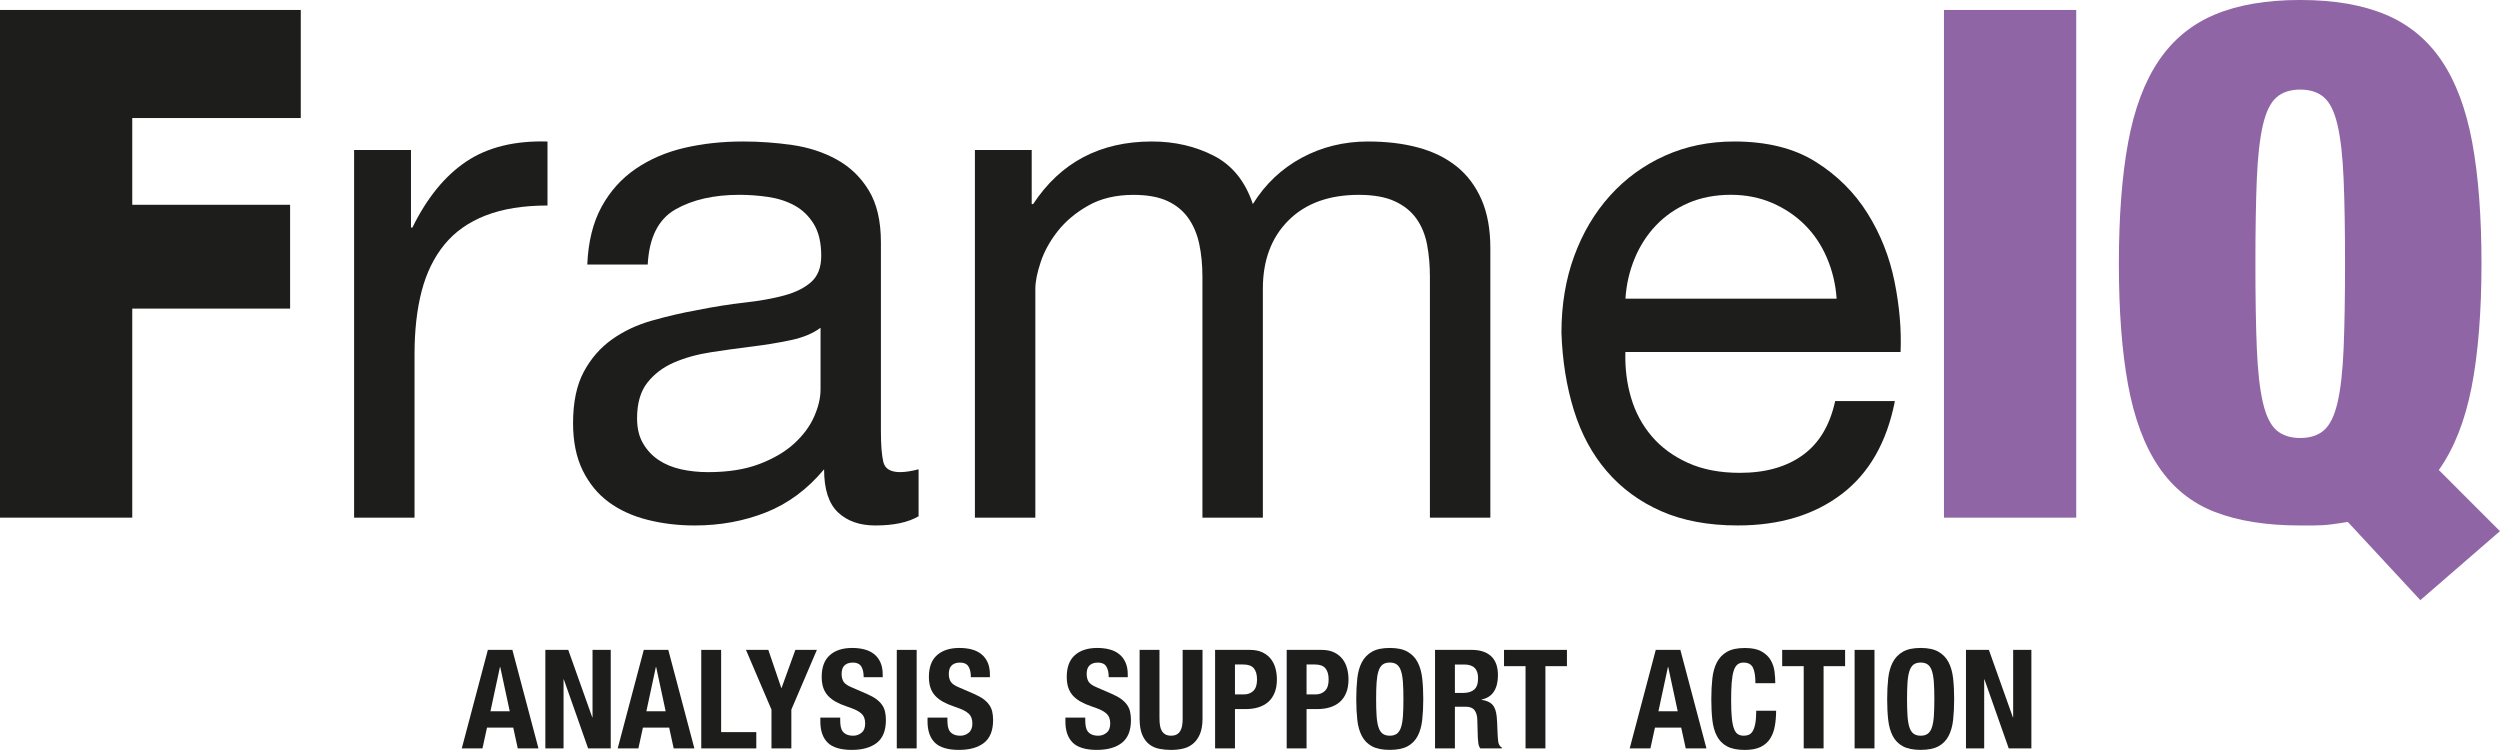
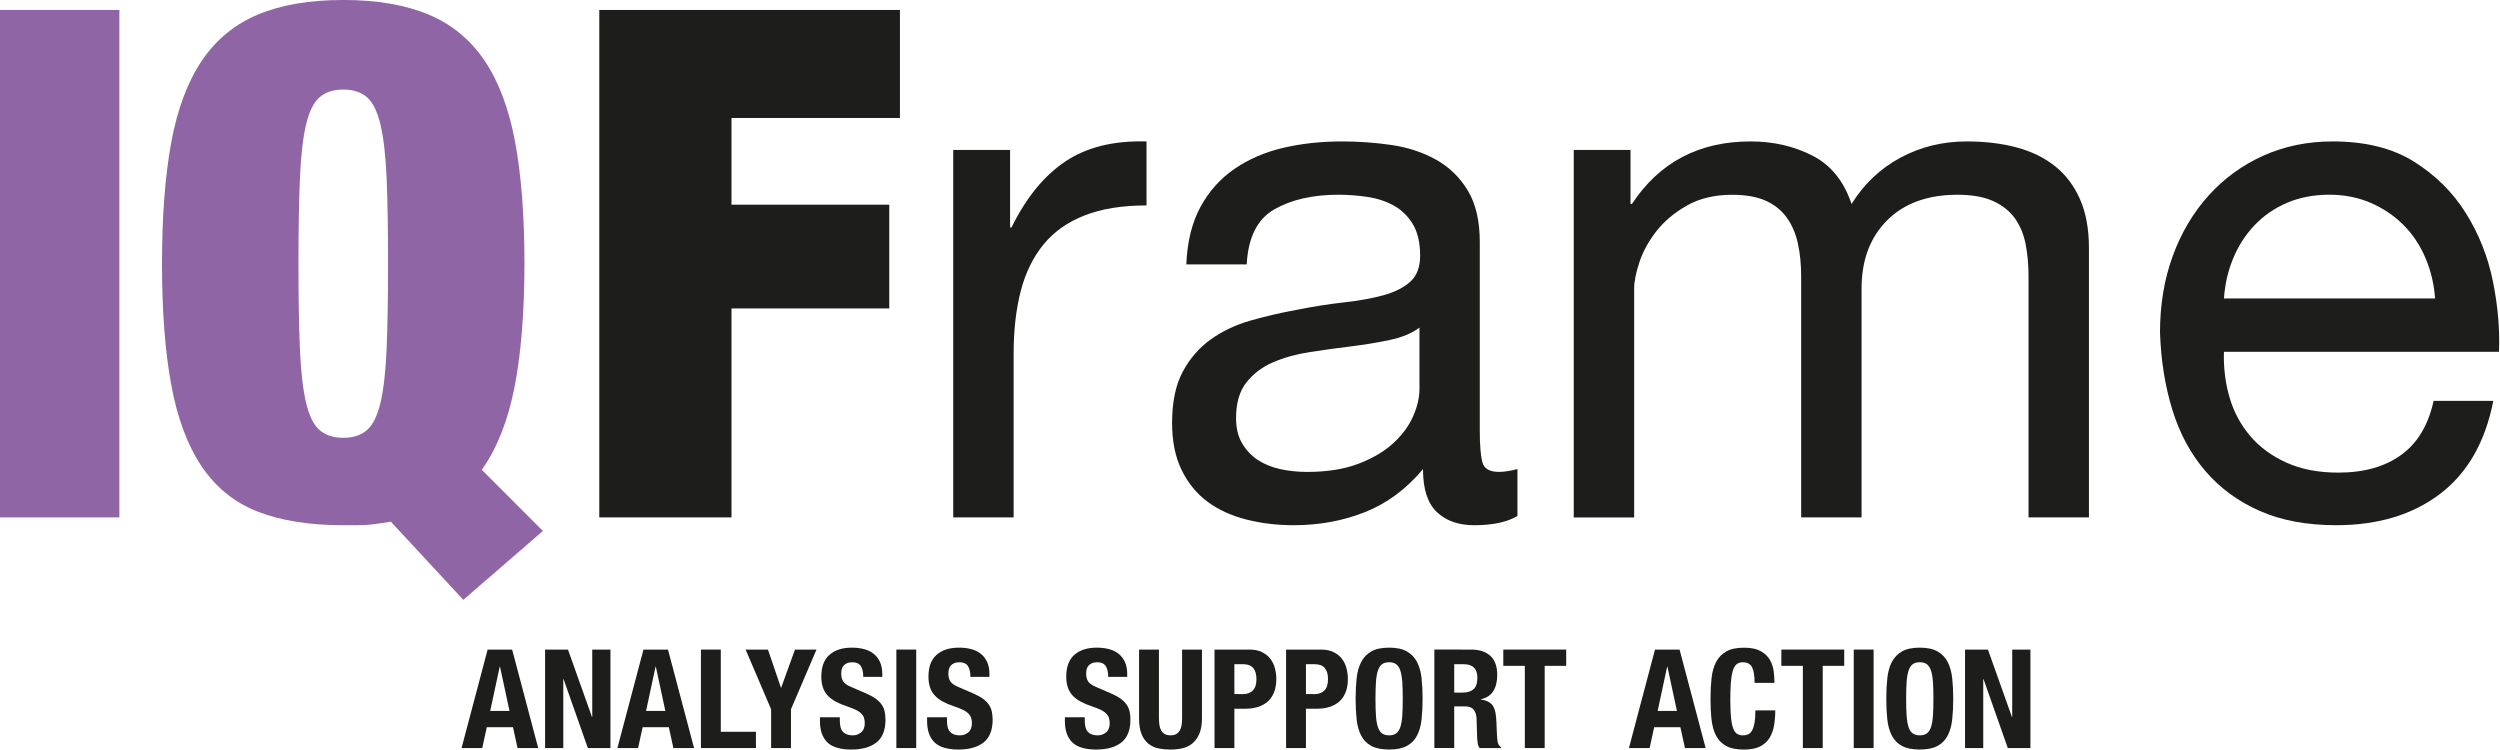
- <svg xmlns="http://www.w3.org/2000/svg" id="Livello_1" viewBox="0 0 996.53 298.93">
-   <defs>
-     <style>
-       .cls-1 {
-         fill: #1d1d1b;
-       }
- 
-       .cls-2 {
-         fill: #9065a5;
-       }
-     </style>
-   </defs>
+ <svg xmlns="http://www.w3.org/2000/svg" version="1.2" viewBox="0 0 997 299" width="997" height="299">
+   <style>
+ 		.s0 { fill: #1d1d1b } 
+ 		.s1 { fill: #9065a5 } 
+ 	</style>
  <g>
-     <path class="cls-1" d="M204.24,259.05l10.4,39.27h-8.25l-1.81-8.3h-10.45l-1.81,8.3h-8.25l10.4-39.27h9.79ZM203.19,283.52l-3.79-17.66h-.11l-3.79,17.66h7.7Z" />
-     <path class="cls-1" d="M236.08,285.94h.11v-26.89h7.26v39.27h-9.02l-9.68-27.5h-.11v27.5h-7.26v-39.27h9.13l9.57,26.89Z" />
-     <path class="cls-1" d="M266.39,259.05l10.4,39.27h-8.25l-1.81-8.3h-10.45l-1.81,8.3h-8.25l10.4-39.27h9.79ZM265.34,283.52l-3.79-17.66h-.11l-3.79,17.66h7.7Z" />
-     <path class="cls-1" d="M279.53,259.05h7.92v32.78h14.02v6.49h-21.94v-39.27Z" />
-     <path class="cls-1" d="M311.43,274.23h.11l5.5-15.18h8.58l-10.18,23.81v15.46h-7.92v-15.46l-10.17-23.81h8.91l5.17,15.18Z" />
-     <path class="cls-1" d="M334.92,287.21c0,.92.07,1.75.22,2.5.15.75.42,1.38.82,1.9.4.51.94.92,1.62,1.21.68.29,1.53.44,2.56.44,1.21,0,2.3-.39,3.27-1.18.97-.79,1.46-2.01,1.46-3.66,0-.88-.12-1.64-.36-2.28-.24-.64-.63-1.22-1.18-1.73-.55-.51-1.27-.98-2.17-1.4-.9-.42-2.01-.85-3.33-1.29-1.76-.59-3.28-1.23-4.56-1.93-1.28-.7-2.36-1.51-3.22-2.45-.86-.93-1.49-2.02-1.9-3.25-.4-1.23-.61-2.65-.61-4.26,0-3.89,1.08-6.78,3.25-8.69,2.16-1.91,5.13-2.86,8.91-2.86,1.76,0,3.38.19,4.87.58,1.48.38,2.77,1.01,3.85,1.87,1.08.86,1.93,1.96,2.53,3.3.6,1.34.91,2.94.91,4.81v1.1h-7.59c0-1.87-.33-3.31-.99-4.32-.66-1.01-1.76-1.51-3.3-1.51-.88,0-1.61.13-2.2.38-.59.26-1.05.6-1.4,1.02-.35.42-.59.91-.71,1.46-.13.55-.19,1.12-.19,1.71,0,1.21.26,2.23.77,3.05.51.82,1.61,1.59,3.3,2.28l6.1,2.64c1.5.66,2.73,1.35,3.69,2.06.95.71,1.71,1.49,2.28,2.31.57.82.96,1.73,1.18,2.72.22.99.33,2.09.33,3.3,0,4.14-1.2,7.16-3.6,9.05-2.4,1.89-5.75,2.83-10.04,2.83s-7.67-.97-9.6-2.92c-1.93-1.94-2.89-4.73-2.89-8.36v-1.59h7.92v1.16Z" />
-     <path class="cls-1" d="M357.47,259.05h7.92v39.27h-7.92v-39.27Z" />
-     <path class="cls-1" d="M377.65,287.21c0,.92.07,1.75.22,2.5.15.75.42,1.38.82,1.9.4.51.94.92,1.62,1.21.68.29,1.53.44,2.56.44,1.21,0,2.3-.39,3.27-1.18.97-.79,1.46-2.01,1.46-3.66,0-.88-.12-1.64-.36-2.28-.24-.64-.63-1.22-1.18-1.73-.55-.51-1.27-.98-2.17-1.4-.9-.42-2.01-.85-3.33-1.29-1.76-.59-3.28-1.23-4.56-1.93-1.28-.7-2.36-1.51-3.22-2.45-.86-.93-1.49-2.02-1.9-3.25-.4-1.23-.61-2.65-.61-4.26,0-3.89,1.08-6.78,3.25-8.69,2.16-1.91,5.13-2.86,8.91-2.86,1.76,0,3.38.19,4.87.58,1.48.38,2.77,1.01,3.85,1.87,1.08.86,1.93,1.96,2.53,3.3.6,1.34.91,2.94.91,4.81v1.1h-7.59c0-1.87-.33-3.31-.99-4.32-.66-1.01-1.76-1.51-3.3-1.51-.88,0-1.61.13-2.2.38-.59.26-1.05.6-1.4,1.02-.35.42-.59.91-.71,1.46-.13.55-.19,1.12-.19,1.71,0,1.21.26,2.23.77,3.05.51.82,1.61,1.59,3.3,2.28l6.1,2.64c1.5.66,2.73,1.35,3.69,2.06.95.71,1.71,1.49,2.28,2.31.57.82.96,1.73,1.18,2.72.22.99.33,2.09.33,3.3,0,4.14-1.2,7.16-3.6,9.05-2.4,1.89-5.75,2.83-10.04,2.83s-7.67-.97-9.6-2.92c-1.93-1.94-2.89-4.73-2.89-8.36v-1.59h7.92v1.16Z" />
-     <path class="cls-1" d="M432.6,287.21c0,.92.07,1.75.22,2.5.15.75.42,1.38.82,1.9.4.51.94.92,1.62,1.21.68.29,1.53.44,2.56.44,1.21,0,2.3-.39,3.27-1.18.97-.79,1.46-2.01,1.46-3.66,0-.88-.12-1.64-.36-2.28-.24-.64-.63-1.22-1.18-1.73-.55-.51-1.27-.98-2.17-1.4-.9-.42-2.01-.85-3.33-1.29-1.76-.59-3.28-1.23-4.56-1.93-1.28-.7-2.36-1.51-3.22-2.45-.86-.93-1.49-2.02-1.9-3.25-.4-1.23-.61-2.65-.61-4.26,0-3.89,1.08-6.78,3.25-8.69,2.16-1.91,5.13-2.86,8.91-2.86,1.76,0,3.38.19,4.87.58,1.48.38,2.77,1.01,3.85,1.87,1.08.86,1.93,1.96,2.53,3.3.6,1.34.91,2.94.91,4.81v1.1h-7.59c0-1.87-.33-3.31-.99-4.32-.66-1.01-1.76-1.51-3.3-1.51-.88,0-1.61.13-2.2.38-.59.26-1.05.6-1.4,1.02-.35.42-.59.91-.71,1.46-.13.55-.19,1.12-.19,1.71,0,1.21.26,2.23.77,3.05.51.82,1.61,1.59,3.3,2.28l6.1,2.64c1.5.66,2.73,1.35,3.69,2.06.95.71,1.71,1.49,2.28,2.31.57.82.96,1.73,1.18,2.72.22.99.33,2.09.33,3.3,0,4.14-1.2,7.16-3.6,9.05-2.4,1.89-5.75,2.83-10.04,2.83s-7.67-.97-9.6-2.92c-1.93-1.94-2.89-4.73-2.89-8.36v-1.59h7.92v1.16Z" />
-     <path class="cls-1" d="M462.19,286.44c0,.99.06,1.9.19,2.72.13.83.37,1.54.71,2.14.35.61.83,1.08,1.43,1.43s1.37.52,2.28.52,1.72-.17,2.31-.52c.59-.35,1.05-.83,1.4-1.43.35-.6.59-1.32.72-2.14.13-.83.19-1.73.19-2.72v-27.39h7.92v27.39c0,2.49-.35,4.56-1.04,6.19-.7,1.63-1.63,2.92-2.81,3.88-1.17.95-2.51,1.59-4.01,1.92-1.5.33-3.06.5-4.68.5s-3.17-.15-4.67-.44c-1.5-.29-2.84-.89-4.02-1.79-1.17-.9-2.11-2.17-2.81-3.82-.7-1.65-1.04-3.8-1.04-6.44v-27.39h7.92v27.39Z" />
-     <path class="cls-1" d="M498.21,259.05c2.02,0,3.71.34,5.09,1.02s2.48,1.57,3.33,2.67c.84,1.1,1.45,2.36,1.81,3.77.37,1.41.55,2.85.55,4.32,0,2.02-.3,3.78-.91,5.28-.6,1.5-1.45,2.73-2.53,3.68-1.08.95-2.39,1.67-3.93,2.15s-3.25.71-5.12.71h-4.23v15.67h-7.92v-39.27h13.86ZM495.79,276.81c1.58,0,2.85-.48,3.82-1.43.97-.95,1.46-2.44,1.46-4.46s-.42-3.48-1.27-4.51c-.84-1.03-2.25-1.54-4.23-1.54h-3.3v11.93h3.52Z" />
-     <path class="cls-1" d="M526.75,259.05c2.02,0,3.71.34,5.09,1.02s2.48,1.57,3.33,2.67c.84,1.1,1.45,2.36,1.81,3.77.37,1.41.55,2.85.55,4.32,0,2.02-.3,3.78-.91,5.28-.6,1.5-1.45,2.73-2.53,3.68-1.08.95-2.39,1.67-3.93,2.15s-3.25.71-5.12.71h-4.23v15.67h-7.92v-39.27h13.86ZM524.33,276.81c1.58,0,2.85-.48,3.82-1.43.97-.95,1.46-2.44,1.46-4.46s-.42-3.48-1.27-4.51c-.84-1.03-2.25-1.54-4.23-1.54h-3.3v11.93h3.52Z" />
-     <path class="cls-1" d="M541.03,270.46c.27-2.51.88-4.67,1.81-6.46.93-1.8,2.28-3.2,4.04-4.21,1.76-1.01,4.12-1.51,7.1-1.51s5.33.5,7.09,1.51c1.76,1.01,3.11,2.41,4.04,4.21.93,1.8,1.54,3.95,1.81,6.46.28,2.51.41,5.25.41,8.22s-.14,5.76-.41,8.25c-.27,2.49-.88,4.64-1.81,6.43-.94,1.8-2.28,3.17-4.04,4.12-1.76.95-4.12,1.43-7.09,1.43s-5.33-.48-7.1-1.43c-1.76-.95-3.11-2.33-4.04-4.12-.94-1.8-1.54-3.94-1.81-6.43-.27-2.49-.41-5.24-.41-8.25s.14-5.71.41-8.22ZM548.73,285.42c.13,1.85.38,3.36.77,4.51.38,1.16.93,2,1.65,2.53.71.53,1.66.8,2.83.8s2.12-.27,2.83-.8c.71-.53,1.27-1.38,1.65-2.53.38-1.15.64-2.66.77-4.51.13-1.85.19-4.1.19-6.74s-.06-4.88-.19-6.71c-.13-1.83-.39-3.34-.77-4.51-.38-1.17-.94-2.03-1.65-2.56-.71-.53-1.66-.8-2.83-.8s-2.12.27-2.83.8c-.71.53-1.26,1.38-1.65,2.56-.39,1.17-.64,2.68-.77,4.51-.13,1.83-.19,4.07-.19,6.71s.06,4.89.19,6.74Z" />
-     <path class="cls-1" d="M586.65,259.05c3.3,0,5.87.83,7.7,2.5,1.83,1.67,2.75,4.21,2.75,7.62,0,2.64-.53,4.79-1.59,6.46-1.06,1.67-2.71,2.74-4.95,3.22v.11c1.98.29,3.43.93,4.34,1.92.92.99,1.49,2.58,1.71,4.79.07.73.13,1.53.17,2.39.04.86.07,1.82.11,2.89.07,2.09.18,3.69.33,4.79.22,1.1.7,1.85,1.43,2.25v.33h-8.58c-.4-.55-.66-1.18-.77-1.9-.11-.71-.18-1.46-.22-2.23l-.22-7.54c-.07-1.54-.46-2.75-1.16-3.63s-1.87-1.32-3.52-1.32h-4.24v16.61h-7.92v-39.27h14.63ZM583.24,276.21c1.91,0,3.37-.45,4.4-1.35,1.03-.9,1.54-2.41,1.54-4.54,0-3.63-1.83-5.44-5.5-5.44h-3.74v11.33h3.3Z" />
-     <path class="cls-1" d="M624.6,265.54h-8.58v32.78h-7.92v-32.78h-8.58v-6.49h25.08v6.49Z" />
-     <path class="cls-1" d="M669.81,259.05l10.4,39.27h-8.25l-1.82-8.3h-10.45l-1.82,8.3h-8.25l10.39-39.27h9.79ZM668.76,283.52l-3.79-17.66h-.11l-3.79,17.66h7.7Z" />
-     <path class="cls-1" d="M698.71,266.06c-.68-1.3-1.92-1.95-3.71-1.95-.99,0-1.81.27-2.45.8-.64.53-1.15,1.39-1.51,2.58-.37,1.19-.62,2.75-.77,4.67-.15,1.92-.22,4.28-.22,7.07,0,2.97.1,5.37.3,7.21.2,1.83.51,3.25.93,4.26.42,1.01.95,1.69,1.6,2.04.64.35,1.38.52,2.23.52.7,0,1.35-.12,1.95-.36.61-.24,1.13-.71,1.57-1.43.44-.71.79-1.72,1.04-3.02s.39-3.02.39-5.14h7.92c0,2.13-.17,4.14-.5,6.05-.33,1.91-.94,3.58-1.84,5-.9,1.43-2.16,2.55-3.79,3.36-1.63.81-3.75,1.21-6.35,1.21-2.97,0-5.33-.48-7.09-1.43-1.76-.95-3.11-2.33-4.04-4.12-.93-1.8-1.54-3.94-1.81-6.43-.28-2.49-.41-5.24-.41-8.25s.14-5.71.41-8.22c.27-2.51.88-4.67,1.81-6.46.94-1.8,2.28-3.2,4.04-4.21,1.76-1.01,4.12-1.51,7.09-1.51s5.05.46,6.68,1.38c1.63.92,2.85,2.08,3.66,3.49s1.31,2.93,1.51,4.56c.2,1.63.3,3.16.3,4.59h-7.92c0-2.86-.34-4.94-1.02-6.24Z" />
-     <path class="cls-1" d="M735.48,265.54h-8.58v32.78h-7.92v-32.78h-8.58v-6.49h25.08v6.49Z" />
-     <path class="cls-1" d="M739.27,259.05h7.92v39.27h-7.92v-39.27Z" />
-     <path class="cls-1" d="M752.66,270.46c.27-2.51.88-4.67,1.81-6.46.94-1.8,2.28-3.2,4.04-4.21,1.76-1.01,4.12-1.51,7.09-1.51s5.33.5,7.09,1.51c1.76,1.01,3.11,2.41,4.04,4.21.93,1.8,1.54,3.95,1.81,6.46.28,2.51.41,5.25.41,8.22s-.14,5.76-.41,8.25c-.27,2.49-.88,4.64-1.81,6.43-.94,1.8-2.28,3.17-4.04,4.12-1.76.95-4.12,1.43-7.09,1.43s-5.33-.48-7.09-1.43c-1.76-.95-3.11-2.33-4.04-4.12-.93-1.8-1.54-3.94-1.81-6.43-.28-2.49-.41-5.24-.41-8.25s.14-5.71.41-8.22ZM760.36,285.42c.13,1.85.39,3.36.77,4.51.38,1.16.93,2,1.65,2.53.72.53,1.66.8,2.83.8s2.12-.27,2.83-.8c.72-.53,1.27-1.38,1.65-2.53.38-1.15.64-2.66.77-4.51.13-1.85.19-4.1.19-6.74s-.06-4.88-.19-6.71c-.13-1.83-.39-3.34-.77-4.51-.38-1.17-.93-2.03-1.65-2.56-.71-.53-1.66-.8-2.83-.8s-2.12.27-2.83.8c-.71.53-1.26,1.38-1.65,2.56-.38,1.17-.64,2.68-.77,4.51-.13,1.83-.19,4.07-.19,6.71s.06,4.89.19,6.74Z" />
-     <path class="cls-1" d="M802.36,285.94h.11v-26.89h7.26v39.27h-9.02l-9.68-27.5h-.11v27.5h-7.26v-39.27h9.13l9.57,26.89Z" />
+     <path class="s0" d="m204.24 259.05l10.4 39.27h-8.25l-1.81-8.3h-10.45l-1.81 8.3h-8.25l10.4-39.27h9.79zm-1.05 24.47l-3.79-17.66h-0.11l-3.79 17.66c0 0 7.7 0 7.69 0z" />
+     <path class="s0" d="m236.08 285.94h0.11v-26.89h7.26v39.27h-9.02l-9.68-27.5h-0.11v27.5h-7.26v-39.27h9.13z" />
+     <path class="s0" d="m266.39 259.05l10.4 39.27h-8.25l-1.81-8.3h-10.45l-1.81 8.3h-8.25l10.4-39.27h9.79zm-1.05 24.47l-3.79-17.66h-0.11l-3.79 17.66c0 0 7.7 0 7.69 0z" />
+     <path class="s0" d="m279.53 259.05h7.92v32.78h14.02v6.49h-21.94z" />
+     <path class="s0" d="m311.43 274.23h0.11l5.5-15.18h8.58l-10.18 23.81v15.46h-7.92v-15.46l-10.17-23.81h8.91z" />
+     <path class="s0" d="m334.92 287.21q0 1.38 0.22 2.5 0.22 1.12 0.82 1.9 0.6 0.77 1.62 1.21 1.02 0.44 2.56 0.44 1.82 0 3.27-1.18 1.46-1.19 1.46-3.66 0-1.32-0.36-2.28-0.36-0.96-1.18-1.73-0.82-0.77-2.17-1.4-1.35-0.63-3.33-1.29-2.64-0.88-4.56-1.93-1.92-1.05-3.22-2.45-1.29-1.4-1.9-3.25-0.61-1.85-0.61-4.26 0-5.83 3.25-8.69 3.24-2.86 8.91-2.86 2.64 0 4.87 0.58 2.22 0.57 3.85 1.87 1.62 1.29 2.53 3.3 0.91 2.01 0.91 4.81v1.1h-7.59q0-2.8-0.99-4.32-0.99-1.51-3.3-1.51-1.32 0-2.2 0.38-0.88 0.39-1.4 1.02-0.53 0.63-0.71 1.46-0.19 0.82-0.19 1.71 0 1.82 0.77 3.05 0.77 1.24 3.3 2.28l6.1 2.64q2.25 0.99 3.69 2.06 1.43 1.07 2.28 2.31 0.85 1.23 1.18 2.72 0.33 1.48 0.33 3.3 0 6.21-3.6 9.05-3.6 2.83-10.04 2.83c-4.29 0-7.67-0.97-9.6-2.92q-2.89-2.91-2.89-8.36v-1.59h7.92z" />
+     <path class="s0" d="m357.47 259.05h7.92v39.27h-7.92z" />
+     <path class="s0" d="m377.65 287.21q0 1.38 0.22 2.5 0.22 1.12 0.82 1.9 0.6 0.77 1.62 1.21 1.02 0.44 2.56 0.44 1.82 0 3.27-1.18 1.46-1.19 1.46-3.66 0-1.32-0.36-2.28-0.36-0.96-1.18-1.73-0.82-0.77-2.17-1.4-1.35-0.63-3.33-1.29-2.64-0.88-4.56-1.93-1.93-1.05-3.22-2.45-1.29-1.4-1.9-3.25-0.61-1.85-0.61-4.26 0-5.83 3.25-8.69 3.24-2.86 8.91-2.86 2.64 0 4.87 0.58 2.22 0.57 3.85 1.87 1.62 1.29 2.53 3.3 0.91 2.01 0.91 4.81v1.1h-7.59q0-2.8-0.99-4.32-0.99-1.51-3.3-1.51-1.32 0-2.2 0.38-0.88 0.39-1.4 1.02-0.53 0.63-0.71 1.46-0.19 0.82-0.19 1.71 0 1.82 0.77 3.05 0.77 1.24 3.3 2.28l6.1 2.64q2.25 0.99 3.69 2.06 1.43 1.07 2.28 2.31 0.85 1.23 1.18 2.72 0.33 1.48 0.33 3.3 0 6.21-3.6 9.05-3.6 2.83-10.04 2.83c-4.29 0-7.67-0.97-9.6-2.92q-2.89-2.91-2.89-8.36v-1.59h7.92z" />
+     <path class="s0" d="m432.6 287.21q0 1.38 0.22 2.5 0.22 1.12 0.82 1.9 0.6 0.77 1.62 1.21 1.02 0.44 2.56 0.44 1.82 0 3.27-1.18 1.46-1.19 1.46-3.66 0-1.32-0.36-2.28-0.36-0.96-1.18-1.73-0.82-0.77-2.17-1.4-1.35-0.63-3.33-1.29-2.64-0.88-4.56-1.93-1.93-1.05-3.22-2.45-1.29-1.4-1.9-3.25-0.61-1.85-0.61-4.26 0-5.83 3.25-8.69 3.24-2.86 8.91-2.86 2.64 0 4.87 0.58 2.22 0.57 3.85 1.87 1.62 1.29 2.53 3.3 0.91 2.01 0.91 4.81v1.1h-7.59q0-2.8-0.99-4.32-0.99-1.51-3.3-1.51-1.32 0-2.2 0.38-0.88 0.39-1.4 1.02-0.53 0.63-0.71 1.46-0.19 0.82-0.19 1.71 0 1.82 0.77 3.05 0.77 1.24 3.3 2.28l6.1 2.64q2.25 0.99 3.69 2.06 1.43 1.07 2.28 2.31 0.85 1.23 1.18 2.72 0.33 1.48 0.33 3.3 0 6.21-3.6 9.05-3.6 2.83-10.04 2.83c-4.29 0-7.67-0.97-9.6-2.92q-2.89-2.91-2.89-8.36v-1.59h7.92z" />
+     <path class="s0" d="m462.19 286.44q0 1.49 0.19 2.72 0.2 1.24 0.71 2.14 0.53 0.91 1.43 1.43 0.91 0.52 2.28 0.52c0.91 0 1.72-0.17 2.31-0.52q0.88-0.53 1.4-1.43 0.52-0.91 0.72-2.14 0.19-1.24 0.19-2.72v-27.39h7.92v27.39q0 3.74-1.04 6.19-1.05 2.44-2.81 3.88-1.76 1.42-4.01 1.92-2.25 0.5-4.68 0.5-2.42 0-4.67-0.44-2.25-0.44-4.02-1.79-1.76-1.35-2.81-3.82-1.05-2.48-1.04-6.44v-27.39h7.92v27.39z" />
+     <path class="s0" d="m498.21 259.05q3.02 0 5.09 1.02 2.06 1.02 3.33 2.67 1.27 1.65 1.81 3.77 0.55 2.11 0.55 4.32 0 3.03-0.91 5.28-0.91 2.25-2.53 3.68-1.62 1.43-3.93 2.15-2.31 0.71-5.12 0.71h-4.23v15.67h-7.92v-39.27zm-2.42 17.76q2.37 0 3.82-1.43 1.46-1.43 1.46-4.46c0-2.02-0.42-3.48-1.27-4.51q-1.26-1.54-4.23-1.54h-3.3v11.93c0 0 3.52 0 3.52 0.01z" />
+     <path class="s0" d="m526.75 259.05q3.02 0 5.09 1.02 2.06 1.02 3.33 2.67 1.27 1.65 1.81 3.77 0.55 2.11 0.55 4.32 0 3.03-0.91 5.28-0.91 2.25-2.53 3.68-1.62 1.43-3.93 2.15-2.31 0.71-5.12 0.71h-4.23v15.67h-7.92v-39.27zm-2.42 17.76q2.37 0 3.82-1.43 1.46-1.43 1.46-4.46c0-2.02-0.42-3.48-1.27-4.51q-1.26-1.54-4.23-1.54h-3.3v11.93c0 0 3.52 0 3.52 0.01z" />
+     <path class="s0" d="m541.03 270.46q0.41-3.77 1.81-6.46 1.4-2.7 4.04-4.21 2.63-1.51 7.1-1.51 4.46 0 7.09 1.51 2.64 1.51 4.04 4.21 1.4 2.7 1.81 6.46 0.41 3.76 0.41 8.22c0 2.97-0.14 5.76-0.41 8.25q-0.41 3.74-1.81 6.43-1.41 2.7-4.04 4.12-2.64 1.43-7.09 1.43-4.45 0-7.1-1.43-2.64-1.43-4.04-4.12-1.41-2.7-1.81-6.43-0.41-3.74-0.41-8.25c0-3.01 0.14-5.71 0.41-8.22zm7.7 14.96q0.19 2.78 0.77 4.51 0.57 1.74 1.65 2.53 1.07 0.8 2.83 0.8 1.76 0 2.83-0.8 1.07-0.8 1.65-2.53 0.57-1.73 0.77-4.51 0.19-2.78 0.19-6.74 0-3.96-0.19-6.71-0.2-2.75-0.77-4.51-0.58-1.76-1.65-2.56-1.07-0.8-2.83-0.8-1.76 0-2.83 0.8-1.07 0.79-1.65 2.56-0.58 1.76-0.77 4.51-0.19 2.75-0.19 6.71 0 3.96 0.19 6.74z" />
+     <path class="s0" d="m586.65 259.05q4.95 0 7.7 2.5 2.75 2.5 2.75 7.62 0 3.96-1.59 6.46-1.59 2.5-4.95 3.22v0.11q2.97 0.44 4.34 1.92 1.38 1.48 1.71 4.79 0.11 1.1 0.17 2.39 0.06 1.29 0.11 2.89 0.11 3.14 0.33 4.79 0.33 1.65 1.43 2.25v0.33h-8.58q-0.6-0.82-0.77-1.9-0.16-1.07-0.22-2.23l-0.22-7.54q-0.11-2.31-1.16-3.63-1.05-1.32-3.52-1.32h-4.24v16.61h-7.92v-39.27c0 0 14.63 0 14.63 0.01zm-3.41 17.16q2.86 0 4.4-1.35 1.54-1.35 1.54-4.54 0-5.44-5.5-5.44h-3.74v11.33z" />
+     <path class="s0" d="m624.6 265.54h-8.58v32.78h-7.92v-32.78h-8.58v-6.49h25.08z" />
+     <path class="s0" d="m669.81 259.05l10.4 39.27h-8.25l-1.82-8.3h-10.45l-1.82 8.3h-8.25l10.39-39.27h9.79zm-1.05 24.47l-3.79-17.66h-0.11l-3.79 17.66h7.7z" />
+     <path class="s0" d="m698.71 266.06q-1.02-1.95-3.71-1.95-1.49 0-2.45 0.8-0.96 0.79-1.51 2.58-0.55 1.79-0.77 4.67-0.22 2.88-0.22 7.07 0 4.45 0.3 7.21 0.3 2.74 0.93 4.26 0.63 1.51 1.6 2.04 0.96 0.52 2.23 0.52 1.05 0 1.95-0.36 0.91-0.36 1.57-1.43 0.66-1.07 1.04-3.02 0.38-1.95 0.39-5.14h7.92q0 3.19-0.5 6.05-0.49 2.87-1.84 5-1.35 2.14-3.79 3.36-2.45 1.21-6.35 1.21-4.45 0-7.09-1.43-2.64-1.43-4.04-4.12-1.4-2.7-1.81-6.43-0.42-3.74-0.41-8.25c0-3.01 0.14-5.71 0.41-8.22q0.41-3.77 1.81-6.46 1.4-2.7 4.04-4.21 2.64-1.51 7.09-1.51c2.97 0 5.05 0.46 6.68 1.38q2.44 1.38 3.66 3.49 1.21 2.12 1.51 4.56 0.3 2.45 0.3 4.59h-7.92q0-4.29-1.02-6.24z" />
+     <path class="s0" d="m735.48 265.54h-8.58v32.78h-7.92v-32.78h-8.58v-6.49h25.08z" />
+     <path class="s0" d="m739.27 259.05h7.92v39.27h-7.92z" />
+     <path class="s0" d="m752.66 270.46q0.41-3.77 1.81-6.46 1.41-2.7 4.04-4.21 2.64-1.51 7.09-1.51 4.45 0 7.09 1.51 2.64 1.51 4.04 4.21 1.4 2.7 1.81 6.46 0.41 3.76 0.41 8.22c0 2.97-0.14 5.76-0.41 8.25q-0.41 3.74-1.81 6.43-1.41 2.7-4.04 4.12-2.64 1.43-7.09 1.43-4.45 0-7.09-1.43-2.64-1.43-4.04-4.12-1.4-2.7-1.81-6.43-0.41-3.74-0.41-8.25c0-3.01 0.14-5.71 0.41-8.22zm7.7 14.96q0.2 2.78 0.77 4.51 0.57 1.74 1.65 2.53 1.08 0.8 2.83 0.8 1.76 0 2.83-0.8 1.08-0.8 1.65-2.53 0.57-1.73 0.77-4.51 0.19-2.78 0.19-6.74 0-3.96-0.19-6.71-0.2-2.75-0.77-4.51-0.57-1.76-1.65-2.56-1.07-0.8-2.83-0.8-1.76 0-2.83 0.8-1.07 0.79-1.65 2.56-0.57 1.76-0.77 4.51-0.19 2.75-0.19 6.71 0 3.96 0.19 6.74z" />
+     <path class="s0" d="m802.36 285.94h0.11v-26.89h7.26v39.27h-9.02l-9.68-27.5h-0.11v27.5h-7.26v-39.27h9.13z" />
  </g>
-   <path class="cls-1" d="M119.89,3.97v43.08H52.72v34.58h62.92v41.38h-62.92v83.33H0V3.97h119.89Z" />
-   <path class="cls-1" d="M163.82,59.8v30.9h.57c5.85-11.91,13.04-20.69,21.54-26.36s19.27-8.31,32.31-7.93v25.51c-9.64,0-17.86,1.33-24.66,3.97-6.8,2.65-12.28,6.52-16.44,11.62-4.16,5.1-7.18,11.29-9.07,18.56-1.89,7.28-2.83,15.64-2.83,25.08v65.19h-24.09V59.8h22.67Z" />
-   <path class="cls-1" d="M366.19,205.77c-4.16,2.46-9.92,3.69-17.29,3.69-6.24,0-11.19-1.75-14.88-5.24s-5.53-9.21-5.53-17.15c-6.62,7.94-14.31,13.65-23.1,17.15-8.79,3.49-18.28,5.24-28.49,5.24-6.62,0-12.9-.76-18.85-2.27-5.95-1.51-11.1-3.87-15.45-7.08-4.35-3.21-7.79-7.42-10.34-12.61-2.55-5.19-3.83-11.48-3.83-18.85,0-8.31,1.42-15.12,4.25-20.41,2.84-5.29,6.56-9.59,11.2-12.9,4.63-3.31,9.92-5.81,15.87-7.51,5.95-1.7,12.05-3.12,18.28-4.25,6.61-1.32,12.9-2.31,18.85-2.98,5.95-.66,11.2-1.6,15.73-2.83,4.53-1.23,8.12-3.02,10.77-5.39,2.64-2.36,3.97-5.81,3.97-10.34,0-5.29-.99-9.54-2.98-12.76-1.98-3.21-4.53-5.67-7.65-7.37-3.12-1.7-6.62-2.83-10.49-3.4-3.88-.57-7.7-.85-11.48-.85-10.2,0-18.71,1.94-25.51,5.81-6.8,3.88-10.49,11.19-11.05,21.97h-24.09c.37-9.07,2.27-16.72,5.67-22.96,3.4-6.24,7.93-11.29,13.6-15.17,5.67-3.87,12.14-6.66,19.41-8.36,7.27-1.7,15.07-2.55,23.38-2.55,6.61,0,13.18.47,19.7,1.41,6.52.95,12.42,2.88,17.71,5.8,5.29,2.93,9.54,7.02,12.75,12.31,3.21,5.28,4.82,12.16,4.82,20.64v75.23c0,5.66.33,9.81.99,12.44.66,2.64,2.88,3.96,6.66,3.96,2.08,0,4.53-.38,7.37-1.13v18.71ZM327.07,130.66c-3.03,2.26-6.99,3.9-11.9,4.94-4.91,1.03-10.06,1.88-15.45,2.54-5.39.66-10.82,1.41-16.3,2.26-5.48.85-10.39,2.21-14.74,4.09-4.35,1.88-7.89,4.56-10.63,8.04-2.74,3.48-4.11,8.23-4.11,14.24,0,3.95.8,7.29,2.41,10.01,1.6,2.73,3.68,4.94,6.24,6.63s5.53,2.91,8.93,3.67c3.4.75,6.99,1.12,10.77,1.12,7.94,0,14.74-1.08,20.41-3.24s10.3-4.89,13.89-8.18c3.59-3.29,6.24-6.86,7.94-10.72,1.7-3.85,2.55-7.47,2.55-10.86v-24.54Z" />
-   <path class="cls-1" d="M411.25,59.8v21.54h.57c10.96-16.63,26.73-24.94,47.33-24.94,9.07,0,17.29,1.89,24.66,5.67,7.37,3.78,12.56,10.2,15.59,19.28,4.91-7.94,11.38-14.07,19.42-18.43,8.03-4.34,16.86-6.52,26.5-6.52,7.37,0,14.03.8,19.98,2.41,5.95,1.61,11.05,4.11,15.31,7.51,4.25,3.4,7.55,7.8,9.92,13.18,2.36,5.39,3.54,11.86,3.54,19.42v107.42h-24.09v-96.08c0-4.54-.38-8.79-1.13-12.76-.76-3.97-2.17-7.41-4.25-10.34-2.08-2.93-4.96-5.24-8.64-6.94-3.68-1.7-8.46-2.55-14.31-2.55-11.9,0-21.26,3.4-28.06,10.2-6.8,6.8-10.2,15.87-10.2,27.21v91.27h-24.09v-96.08c0-4.72-.42-9.07-1.27-13.04-.85-3.97-2.32-7.41-4.39-10.34-2.08-2.93-4.87-5.19-8.36-6.8-3.5-1.6-7.98-2.41-13.46-2.41-6.99,0-12.99,1.42-18,4.25-5.01,2.83-9.07,6.24-12.19,10.2-3.12,3.97-5.39,8.08-6.8,12.33-1.42,4.25-2.13,7.79-2.13,10.63v91.27h-24.09V59.8h22.68Z" />
-   <path class="cls-1" d="M734.08,196.98c-10.96,8.32-24.76,12.47-41.38,12.47-11.72,0-21.87-1.89-30.47-5.67-8.6-3.78-15.83-9.07-21.68-15.87-5.86-6.8-10.25-14.92-13.18-24.37-2.93-9.45-4.58-19.74-4.96-30.9,0-11.14,1.7-21.35,5.1-30.61,3.4-9.26,8.17-17.29,14.31-24.09,6.14-6.8,13.41-12.09,21.82-15.87,8.41-3.78,17.62-5.67,27.63-5.67,13.04,0,23.85,2.69,32.45,8.08,8.6,5.39,15.49,12.24,20.69,20.55,5.2,8.32,8.79,17.39,10.77,27.21,1.98,9.83,2.79,19.18,2.41,28.06h-109.69c-.19,6.43.57,12.52,2.27,18.28s4.44,10.87,8.22,15.3c3.78,4.44,8.6,7.98,14.46,10.63,5.85,2.65,12.75,3.97,20.69,3.97,10.2,0,18.56-2.36,25.08-7.08,6.52-4.72,10.81-11.91,12.9-21.54h23.81c-3.21,16.44-10.3,28.82-21.26,37.13ZM728.27,102.88c-2.17-5.1-5.1-9.5-8.79-13.18-3.68-3.69-8.03-6.61-13.04-8.79-5.01-2.17-10.54-3.26-16.58-3.26s-11.86,1.09-16.86,3.26c-5.01,2.18-9.31,5.15-12.9,8.93-3.59,3.78-6.43,8.17-8.5,13.18-2.08,5.01-3.31,10.34-3.68,16.02h84.18c-.38-5.67-1.66-11.06-3.83-16.16Z" />
-   <path class="cls-2" d="M827.61,3.97v202.37h-52.72V3.97h52.72Z" />
-   <path class="cls-2" d="M935.87,208.04c-2.27.38-4.49.71-6.66.99-2.17.28-4.58.43-7.23.43h-5.1c-13.42,0-24.76-1.8-34.01-5.39-9.26-3.59-16.72-9.59-22.39-18-5.67-8.4-9.73-19.27-12.19-32.6-2.46-13.32-3.68-29.43-3.68-48.32s1.23-35.01,3.68-48.33c2.45-13.32,6.52-24.18,12.19-32.59,5.67-8.41,13.13-14.55,22.39-18.43,9.26-3.87,20.59-5.81,34.01-5.81s24.75,1.94,34.01,5.81c9.26,3.88,16.72,10.02,22.39,18.43,5.67,8.41,9.73,19.27,12.19,32.59,2.45,13.32,3.68,29.43,3.68,48.33s-1.32,35.9-3.97,49.32c-2.65,13.42-6.99,24.37-13.04,32.88l24.37,24.38-31.74,27.49-28.91-31.18ZM899.6,139.02c.38,8.98,1.18,16.11,2.41,21.4,1.23,5.29,3.02,8.98,5.39,11.05,2.36,2.08,5.53,3.12,9.5,3.12s7.13-1.03,9.5-3.12c2.36-2.08,4.15-5.76,5.38-11.05,1.23-5.29,2.03-12.42,2.41-21.4.37-8.97.57-20.26.57-33.87s-.19-24.9-.57-33.87c-.38-8.97-1.18-16.1-2.41-21.4-1.23-5.29-3.02-8.97-5.38-11.05-2.37-2.08-5.53-3.12-9.5-3.12s-7.13,1.04-9.5,3.12c-2.36,2.08-4.16,5.76-5.39,11.05-1.23,5.29-2.03,12.42-2.41,21.4-.38,8.98-.57,20.27-.57,33.87s.19,24.9.57,33.87Z" />
+   <g id="Cartella 2">
+     <path class="s0" d="m358.89 3.97v43.08h-67.17v34.58h62.92v41.38h-62.92v83.33h-52.72v-202.37z" />
+     <path class="s0" d="m402.82 59.8v30.9h0.57q8.78-17.86 21.54-26.36 12.75-8.5 32.31-7.93v25.51q-14.46 0-24.66 3.97-10.2 3.97-16.44 11.62-6.24 7.65-9.07 18.56-2.83 10.92-2.83 25.08v65.19h-24.09v-146.54z" />
+     <path class="s0" d="m605.19 205.77q-6.24 3.69-17.29 3.69-9.35 0-14.88-5.24-5.53-5.24-5.53-17.15-9.92 11.9-23.1 17.15-13.18 5.24-28.49 5.24-9.93 0-18.85-2.27-8.93-2.26-15.45-7.08-6.52-4.82-10.34-12.61-3.83-7.79-3.83-18.85 0-12.47 4.25-20.41 4.25-7.94 11.2-12.9 6.94-4.96 15.87-7.51 8.93-2.55 18.28-4.25 9.92-1.98 18.85-2.98 8.93-0.99 15.73-2.83 6.79-1.84 10.77-5.39 3.96-3.54 3.97-10.34 0-7.93-2.98-12.76-2.97-4.82-7.65-7.37-4.68-2.55-10.49-3.4-5.82-0.85-11.48-0.85-15.31 0-25.51 5.81-10.21 5.81-11.05 21.97h-24.09q0.56-13.6 5.67-22.96 5.1-9.36 13.6-15.17 8.5-5.81 19.41-8.36 10.91-2.55 23.38-2.55 9.92 0 19.7 1.41 9.78 1.42 17.71 5.8 7.93 4.38 12.75 12.31 4.82 7.92 4.82 20.64v75.23q0 8.49 0.99 12.44 0.99 3.96 6.66 3.96 3.11 0 7.37-1.13v18.71zm-39.12-75.11q-4.54 3.39-11.9 4.94-7.37 1.55-15.45 2.54-8.08 0.99-16.3 2.26-8.22 1.27-14.74 4.09-6.52 2.82-10.63 8.04-4.11 5.22-4.11 14.24 0 5.93 2.41 10.01 2.4 4.09 6.24 6.63 3.83 2.53 8.93 3.67 5.1 1.12 10.77 1.12 11.91 0 20.41-3.24 8.5-3.24 13.89-8.18 5.39-4.93 7.94-10.72 2.55-5.78 2.55-10.86v-24.54z" />
+     <path class="s0" d="m650.25 59.8v21.54h0.57q16.43-24.94 47.33-24.94 13.6 0 24.66 5.67 11.05 5.67 15.59 19.28 7.36-11.9 19.42-18.43 12.04-6.51 26.5-6.52 11.05 0 19.98 2.41 8.92 2.41 15.31 7.51 6.37 5.11 9.92 13.18 3.54 8.08 3.54 19.42v107.42h-24.09v-96.08q0-6.81-1.13-12.76-1.14-5.95-4.25-10.34-3.12-4.39-8.64-6.94-5.53-2.55-14.31-2.55-17.86 0-28.06 10.2-10.2 10.2-10.2 27.21v91.27h-24.09v-96.08q0-7.08-1.27-13.04-1.28-5.95-4.39-10.34-3.12-4.39-8.36-6.8-5.25-2.4-13.46-2.41-10.49 0-18 4.25-7.51 4.25-12.19 10.2-4.68 5.96-6.8 12.33-2.13 6.37-2.13 10.63v91.27h-24.09v-146.56h22.68z" />
+     <path class="s0" d="m973.08 196.98q-16.45 12.47-41.38 12.47-17.58 0-30.47-5.67-12.9-5.67-21.68-15.87-8.79-10.2-13.18-24.37-4.39-14.17-4.96-30.9 0-16.71 5.1-30.61 5.1-13.89 14.31-24.09 9.21-10.2 21.82-15.87 12.62-5.67 27.63-5.67 19.56 0 32.45 8.08 12.9 8.09 20.69 20.55 7.8 12.48 10.77 27.21 2.98 14.74 2.41 28.06h-109.69q-0.28 9.64 2.27 18.28 2.55 8.65 8.22 15.3 5.67 6.66 14.46 10.63 8.78 3.97 20.69 3.97 15.3 0 25.08-7.08 9.77-7.09 12.9-21.54h23.81q-4.82 24.66-21.26 37.13zm-5.81-94.1q-3.25-7.66-8.79-13.18-5.52-5.53-13.04-8.79-7.52-3.26-16.58-3.26c-6.04 0-11.86 1.09-16.86 3.26q-7.51 3.26-12.9 8.93-5.39 5.67-8.5 13.18-3.12 7.51-3.68 16.02h84.18q-0.57-8.51-3.83-16.16z" />
+   </g>
+   <g id="Cartella 1">
+     <path class="s1" d="m47.61 3.97v202.37h-52.72v-202.37z" />
+     <path class="s1" d="m155.87 208.04q-3.41 0.57-6.66 0.99-3.25 0.43-7.23 0.43h-5.1q-20.13 0-34.01-5.39-13.89-5.38-22.39-18-8.5-12.6-12.19-32.6-3.69-19.98-3.68-48.32 0-28.34 3.68-48.33 3.68-19.98 12.19-32.59 8.5-12.61 22.39-18.43 13.89-5.81 34.01-5.81 20.12 0 34.01 5.81 13.89 5.82 22.39 18.43 8.5 12.61 12.19 32.59 3.68 19.98 3.68 48.33c0 18.9-1.32 35.9-3.97 49.32q-3.97 20.12-13.04 32.88l24.37 24.38-31.74 27.49c0 0-28.91-31.18-28.9-31.18zm-36.27-69.02q0.57 13.47 2.41 21.4 1.84 7.94 5.39 11.05 3.54 3.12 9.5 3.12 5.95 0.01 9.5-3.12 3.54-3.12 5.38-11.05 1.84-7.93 2.41-21.4 0.56-13.45 0.57-33.87 0-20.41-0.57-33.87-0.57-13.45-2.41-21.4-1.84-7.93-5.38-11.05-3.55-3.12-9.5-3.12-5.95 0-9.5 3.12-3.54 3.12-5.39 11.05-1.84 7.93-2.41 21.4-0.57 13.47-0.57 33.87 0 20.41 0.57 33.87z" />
+   </g>
</svg>
